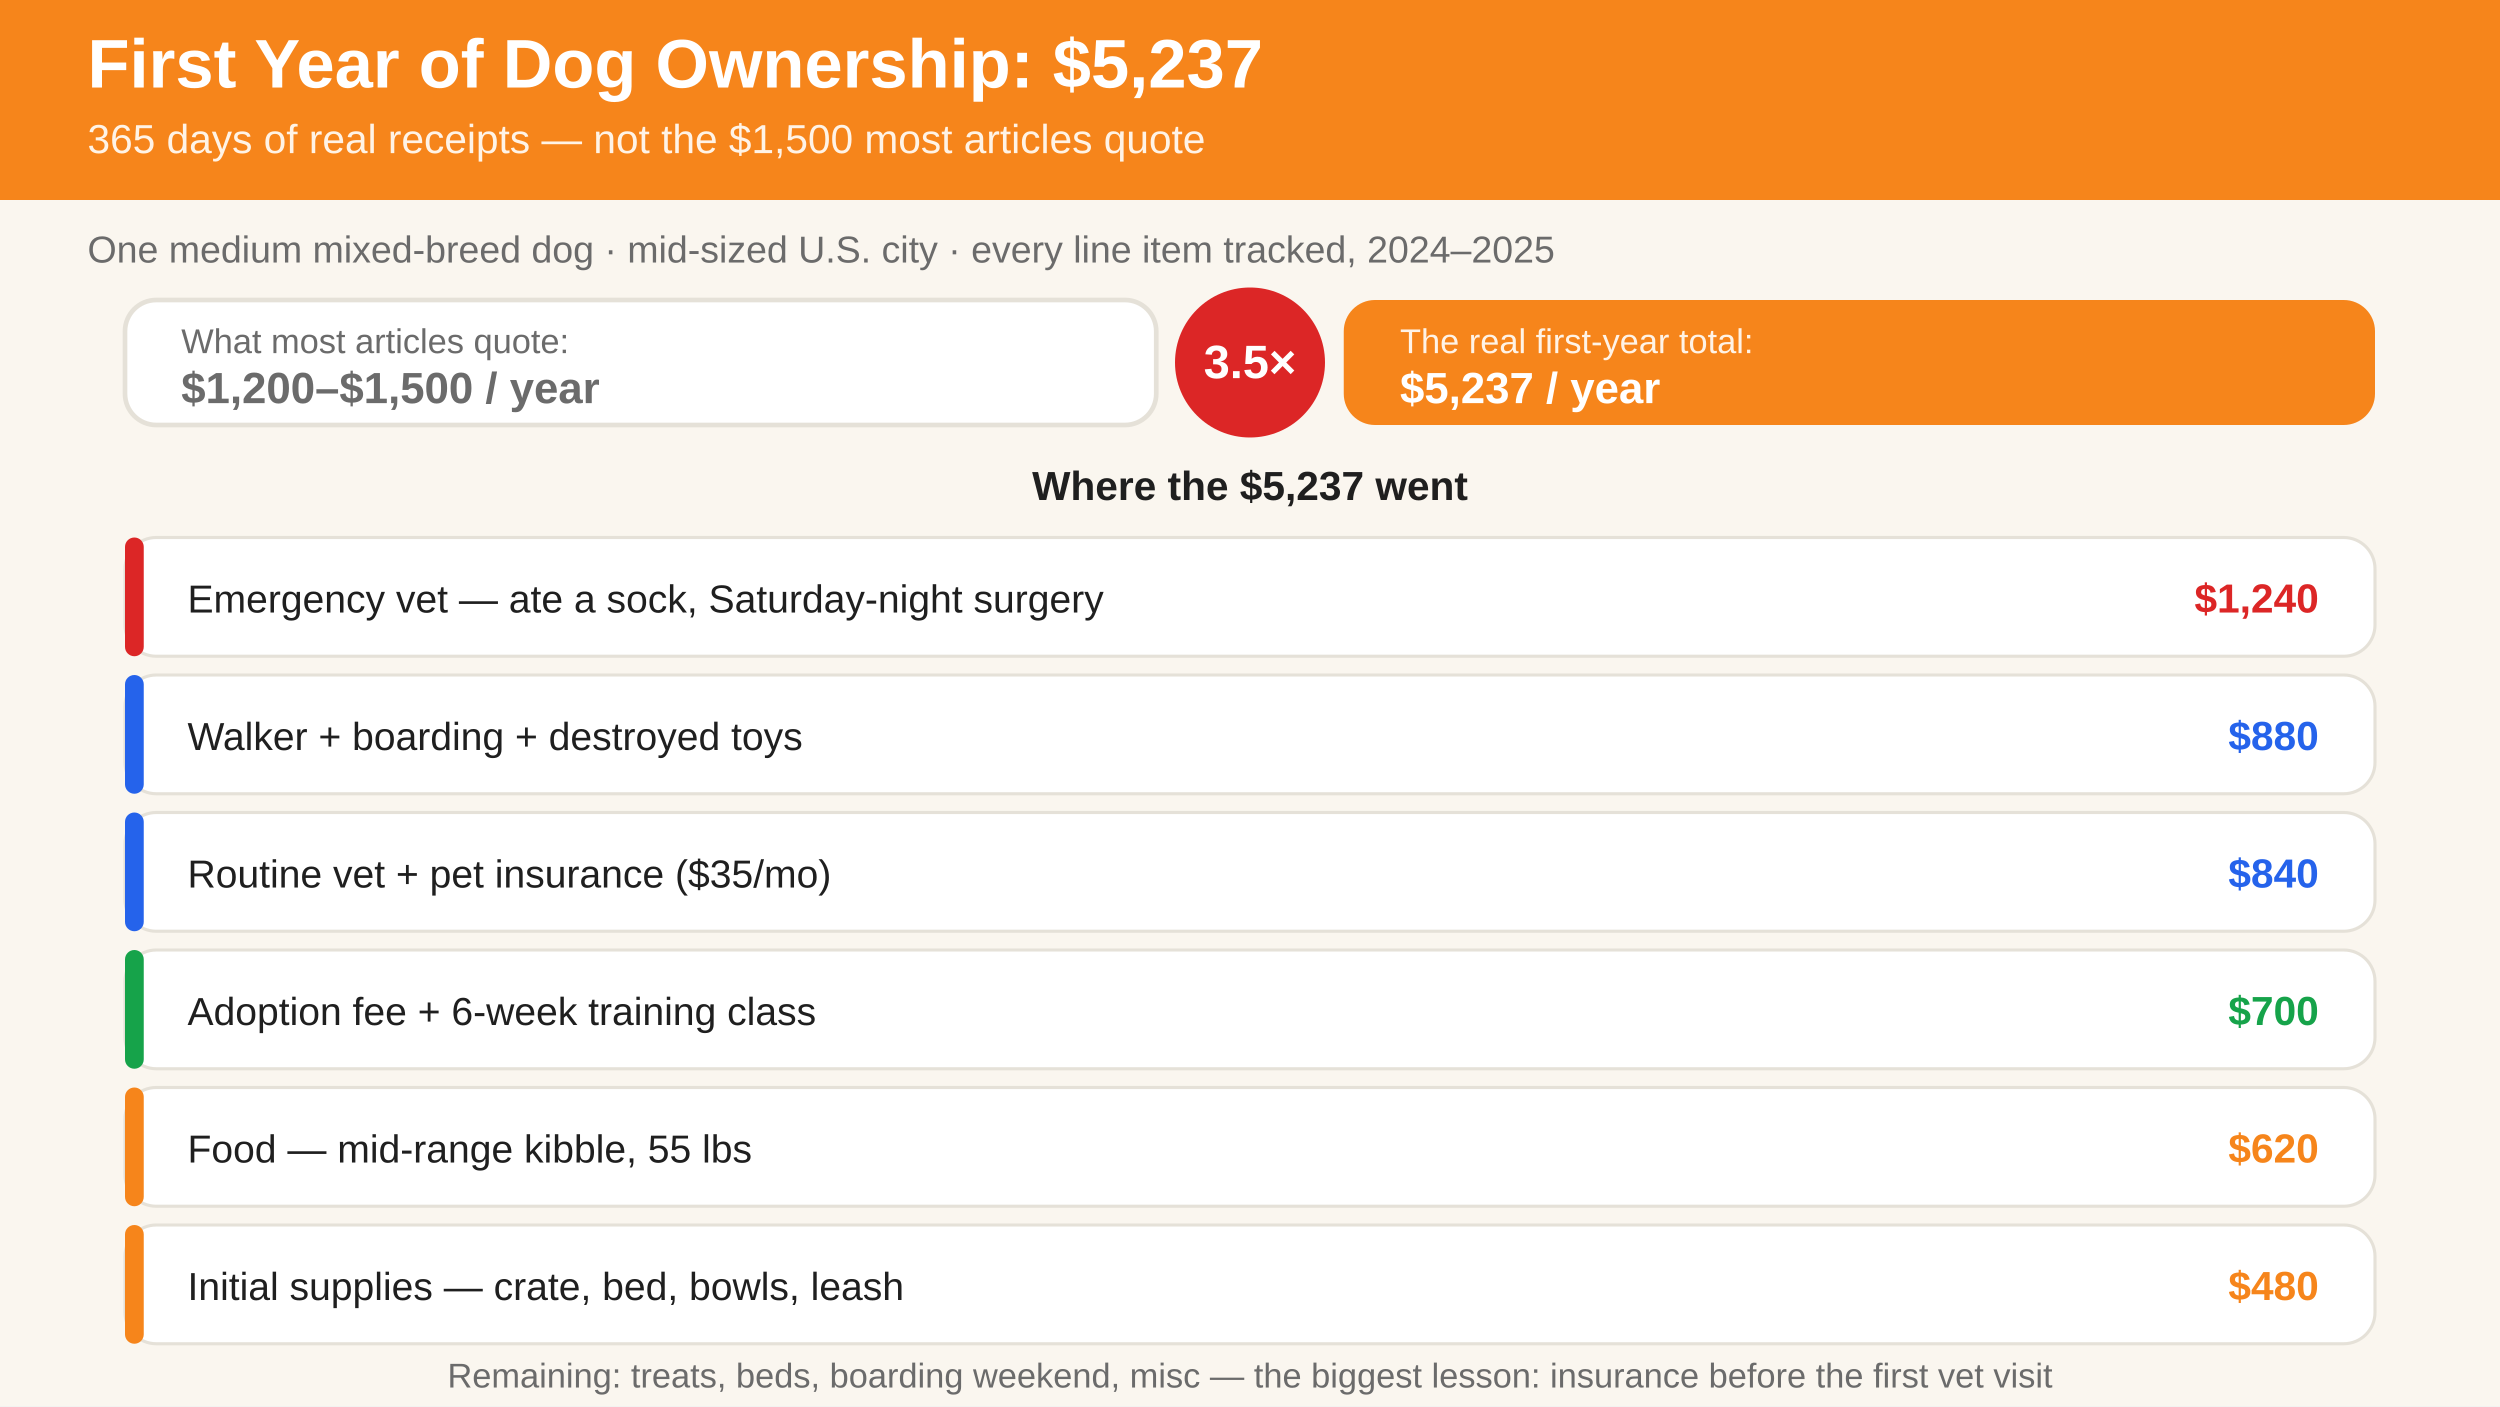
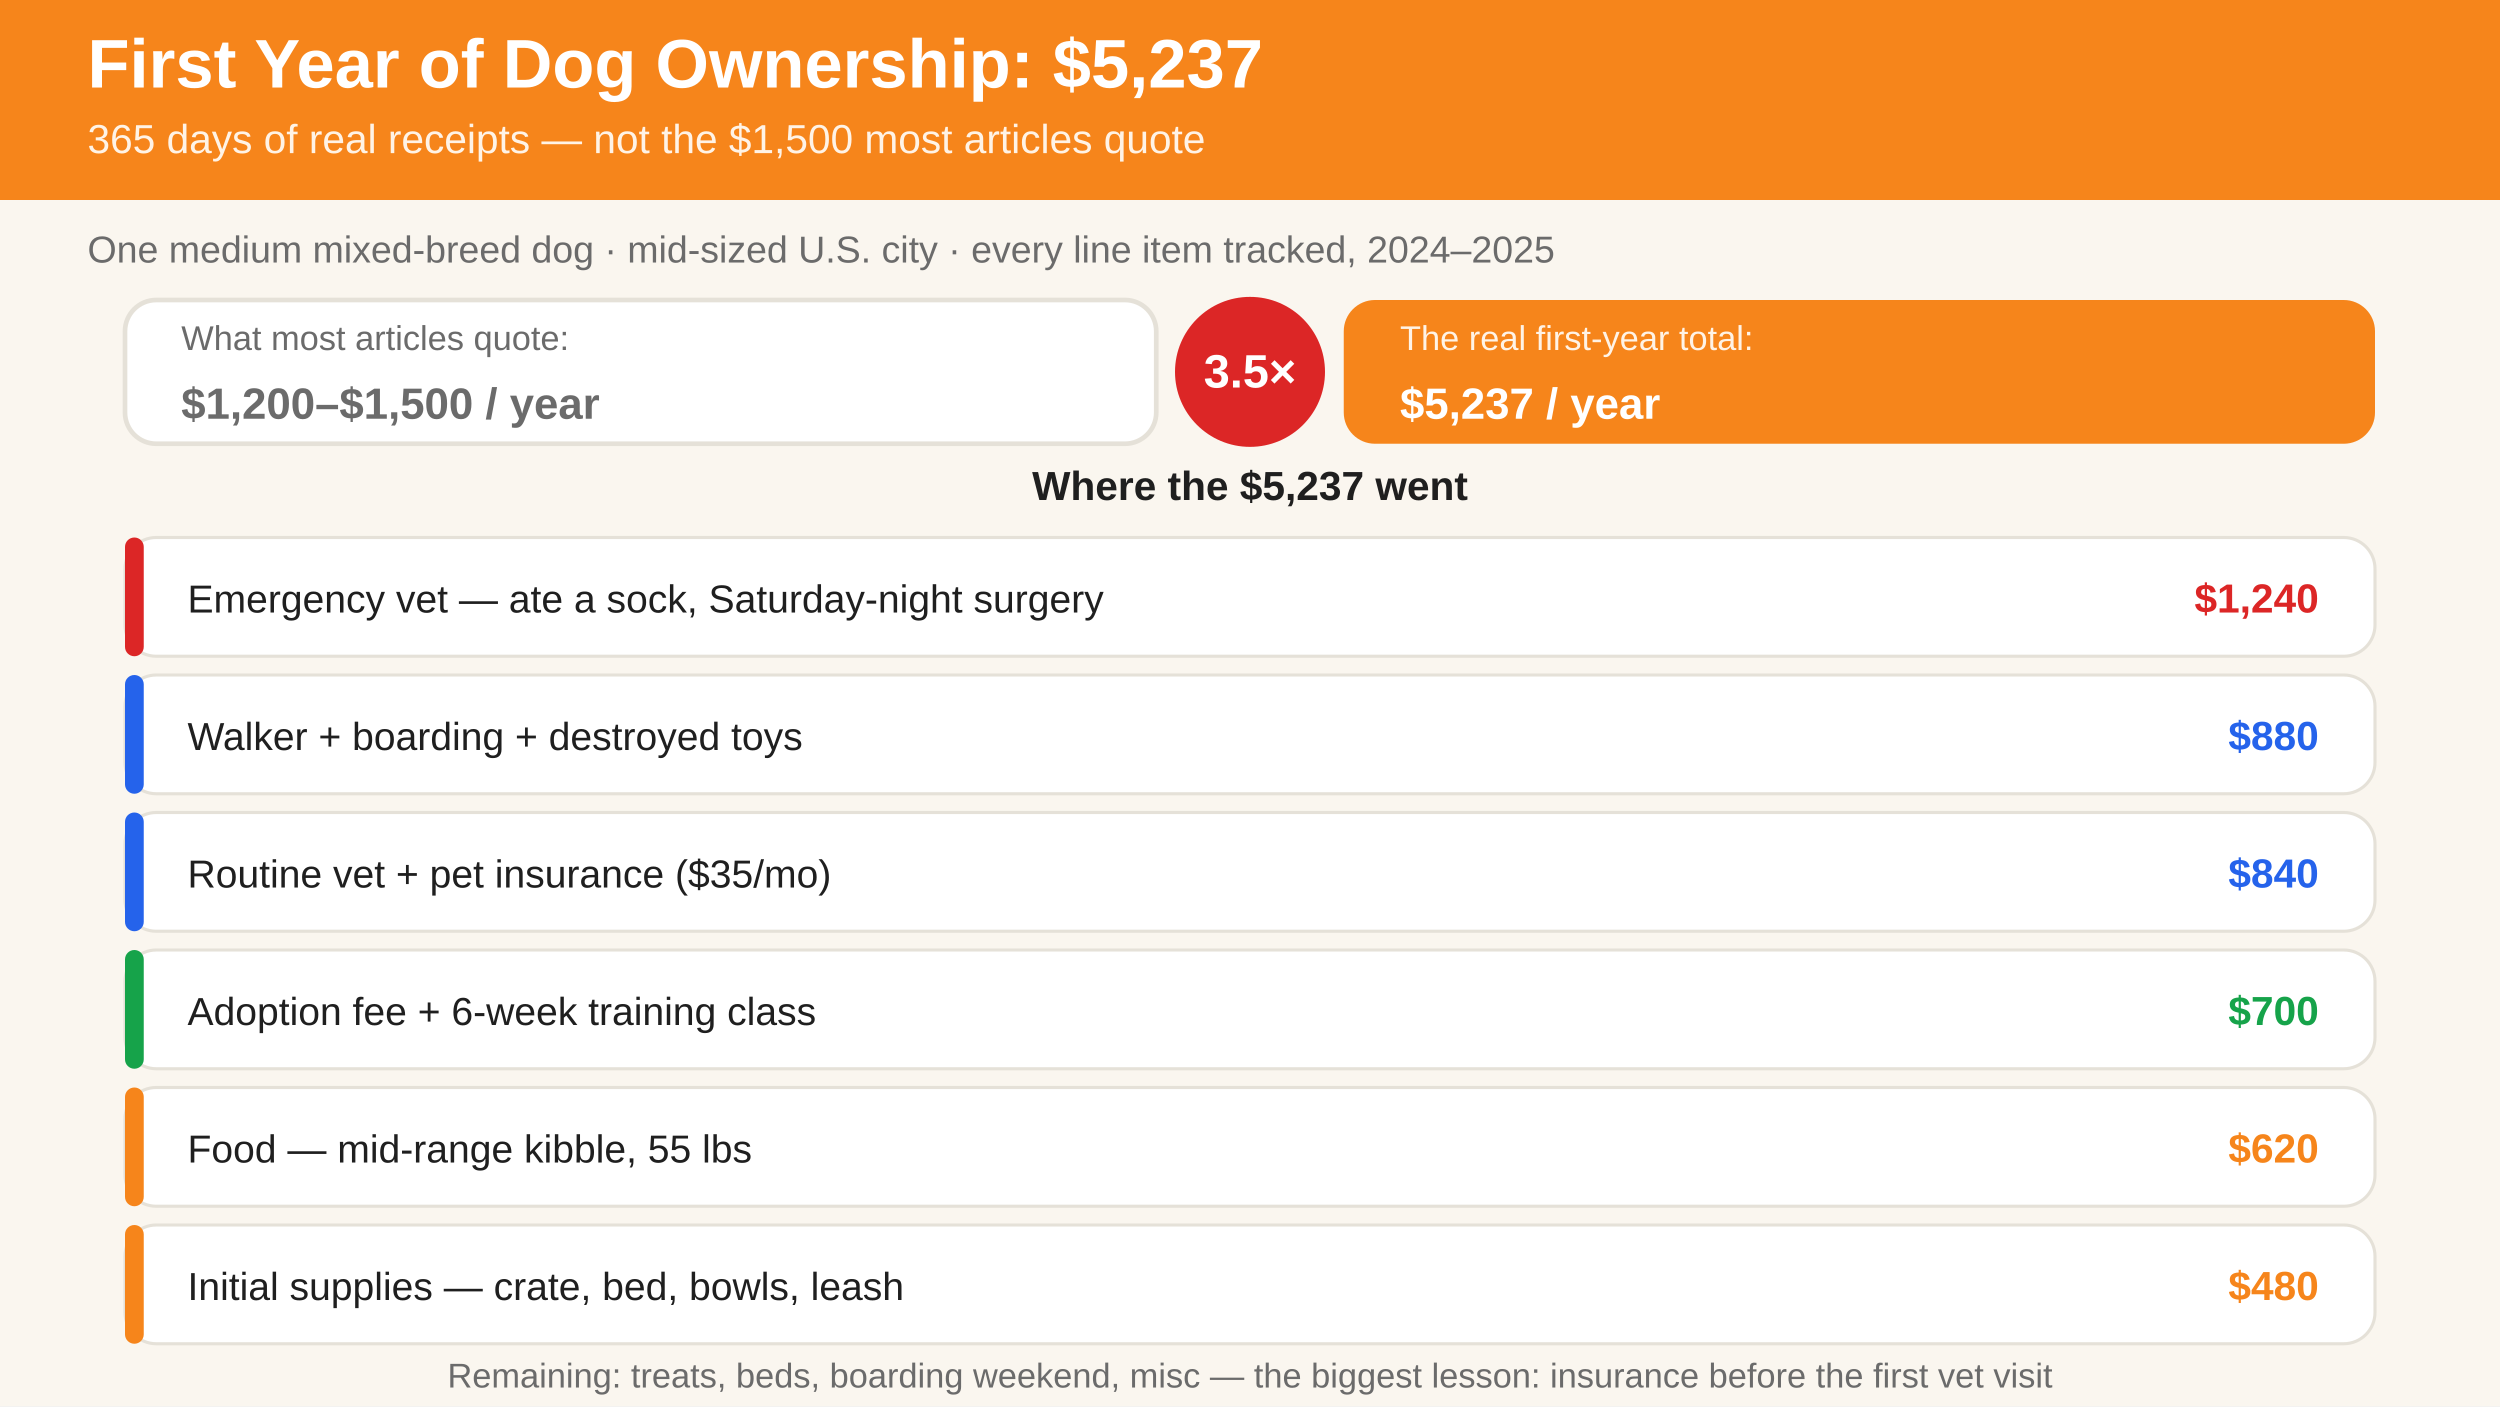
<svg xmlns="http://www.w3.org/2000/svg" viewBox="0 0 800 450" width="1600" height="900">
  <rect width="800" height="450" fill="#FAF6EF" />
  <rect x="0" y="0" width="800" height="64" fill="#F6851B" />
  <text x="28" y="28" font-family="Arial,Helvetica,sans-serif" font-size="22" font-weight="700" fill="#FFFFFF">First Year of Dog Ownership: $5,237</text>
  <text x="28" y="49" font-family="Arial,Helvetica,sans-serif" font-size="13" fill="#FFF3E6">365 days of real receipts — not the $1,500 most articles quote</text>
  <text x="28" y="84" font-family="Arial,Helvetica,sans-serif" font-size="12" fill="#6B6B6B">One medium mixed-breed dog · mid-sized U.S. city · every line item tracked, 2024–2025</text>
-   <rect x="40" y="96" width="330" height="40" rx="10" fill="#FFFFFF" stroke="#E5E1D8" stroke-width="1.5" />
-   <text x="58" y="113" font-family="Arial,Helvetica,sans-serif" font-size="11" fill="#6B6B6B">What most articles quote:</text>
-   <text x="58" y="129" font-family="Arial,Helvetica,sans-serif" font-size="14" font-weight="800" fill="#6B6B6B">$1,200–$1,500 / year</text>
-   <circle cx="400" cy="116" r="24" fill="#DC2626" />
-   <text x="400" y="121" text-anchor="middle" font-family="Arial,Helvetica,sans-serif" font-size="15" font-weight="800" fill="#FFFFFF">3.5×</text>
-   <rect x="430" y="96" width="330" height="40" rx="10" fill="#F6851B" />
-   <text x="448" y="113" font-family="Arial,Helvetica,sans-serif" font-size="11" fill="#FFF3E6">The real first-year total:</text>
-   <text x="448" y="129" font-family="Arial,Helvetica,sans-serif" font-size="14" font-weight="800" fill="#FFFFFF">$5,237 / year</text>
+   <rect x="40" y="96" width="330" height="46" rx="10" fill="#FFFFFF" stroke="#E5E1D8" stroke-width="1.5" />
+   <text x="58" y="112" font-family="Arial,Helvetica,sans-serif" font-size="11" fill="#6B6B6B">What most articles quote:</text>
+   <text x="58" y="134" font-family="Arial,Helvetica,sans-serif" font-size="14" font-weight="800" fill="#6B6B6B">$1,200–$1,500 / year</text>
+   <circle cx="400" cy="119" r="24" fill="#DC2626" />
+   <text x="400" y="124" text-anchor="middle" font-family="Arial,Helvetica,sans-serif" font-size="15" font-weight="800" fill="#FFFFFF">3.5×</text>
+   <rect x="430" y="96" width="330" height="46" rx="10" fill="#F6851B" />
+   <text x="448" y="112" font-family="Arial,Helvetica,sans-serif" font-size="11" fill="#FFF3E6">The real first-year total:</text>
+   <text x="448" y="134" font-family="Arial,Helvetica,sans-serif" font-size="14" font-weight="800" fill="#FFFFFF">$5,237 / year</text>
  <text x="400" y="160" text-anchor="middle" font-family="Arial,Helvetica,sans-serif" font-size="13" font-weight="800" fill="#1F1F1F">Where the $5,237 went</text>
  <rect x="40" y="172" width="720" height="38" rx="10" fill="#FFFFFF" stroke="#E5E1D8" stroke-width="1" />
  <rect x="40" y="172" width="6" height="38" rx="3" fill="#DC2626" />
  <text x="60" y="196" font-family="Arial,Helvetica,sans-serif" font-size="12.5" fill="#1F1F1F">Emergency vet — ate a sock, Saturday-night surgery</text>
  <text x="742" y="196" text-anchor="end" font-family="Arial,Helvetica,sans-serif" font-size="13" font-weight="800" fill="#DC2626">$1,240</text>
  <rect x="40" y="216" width="720" height="38" rx="10" fill="#FFFFFF" stroke="#E5E1D8" stroke-width="1" />
  <rect x="40" y="216" width="6" height="38" rx="3" fill="#2563EB" />
  <text x="60" y="240" font-family="Arial,Helvetica,sans-serif" font-size="12.5" fill="#1F1F1F">Walker + boarding + destroyed toys</text>
  <text x="742" y="240" text-anchor="end" font-family="Arial,Helvetica,sans-serif" font-size="13" font-weight="800" fill="#2563EB">$880</text>
  <rect x="40" y="260" width="720" height="38" rx="10" fill="#FFFFFF" stroke="#E5E1D8" stroke-width="1" />
  <rect x="40" y="260" width="6" height="38" rx="3" fill="#2563EB" />
  <text x="60" y="284" font-family="Arial,Helvetica,sans-serif" font-size="12.5" fill="#1F1F1F">Routine vet + pet insurance ($35/mo)</text>
  <text x="742" y="284" text-anchor="end" font-family="Arial,Helvetica,sans-serif" font-size="13" font-weight="800" fill="#2563EB">$840</text>
  <rect x="40" y="304" width="720" height="38" rx="10" fill="#FFFFFF" stroke="#E5E1D8" stroke-width="1" />
  <rect x="40" y="304" width="6" height="38" rx="3" fill="#16A34A" />
  <text x="60" y="328" font-family="Arial,Helvetica,sans-serif" font-size="12.5" fill="#1F1F1F">Adoption fee + 6-week training class</text>
  <text x="742" y="328" text-anchor="end" font-family="Arial,Helvetica,sans-serif" font-size="13" font-weight="800" fill="#16A34A">$700</text>
  <rect x="40" y="348" width="720" height="38" rx="10" fill="#FFFFFF" stroke="#E5E1D8" stroke-width="1" />
  <rect x="40" y="348" width="6" height="38" rx="3" fill="#F6851B" />
  <text x="60" y="372" font-family="Arial,Helvetica,sans-serif" font-size="12.5" fill="#1F1F1F">Food — mid-range kibble, 55 lbs</text>
  <text x="742" y="372" text-anchor="end" font-family="Arial,Helvetica,sans-serif" font-size="13" font-weight="800" fill="#F6851B">$620</text>
  <rect x="40" y="392" width="720" height="38" rx="10" fill="#FFFFFF" stroke="#E5E1D8" stroke-width="1" />
  <rect x="40" y="392" width="6" height="38" rx="3" fill="#F6851B" />
  <text x="60" y="416" font-family="Arial,Helvetica,sans-serif" font-size="12.5" fill="#1F1F1F">Initial supplies — crate, bed, bowls, leash</text>
  <text x="742" y="416" text-anchor="end" font-family="Arial,Helvetica,sans-serif" font-size="13" font-weight="800" fill="#F6851B">$480</text>
  <text x="400" y="444" text-anchor="middle" font-family="Arial,Helvetica,sans-serif" font-size="11" fill="#6B6B6B">Remaining: treats, beds, boarding weekend, misc — the biggest lesson: insurance before the first vet visit</text>
</svg>
